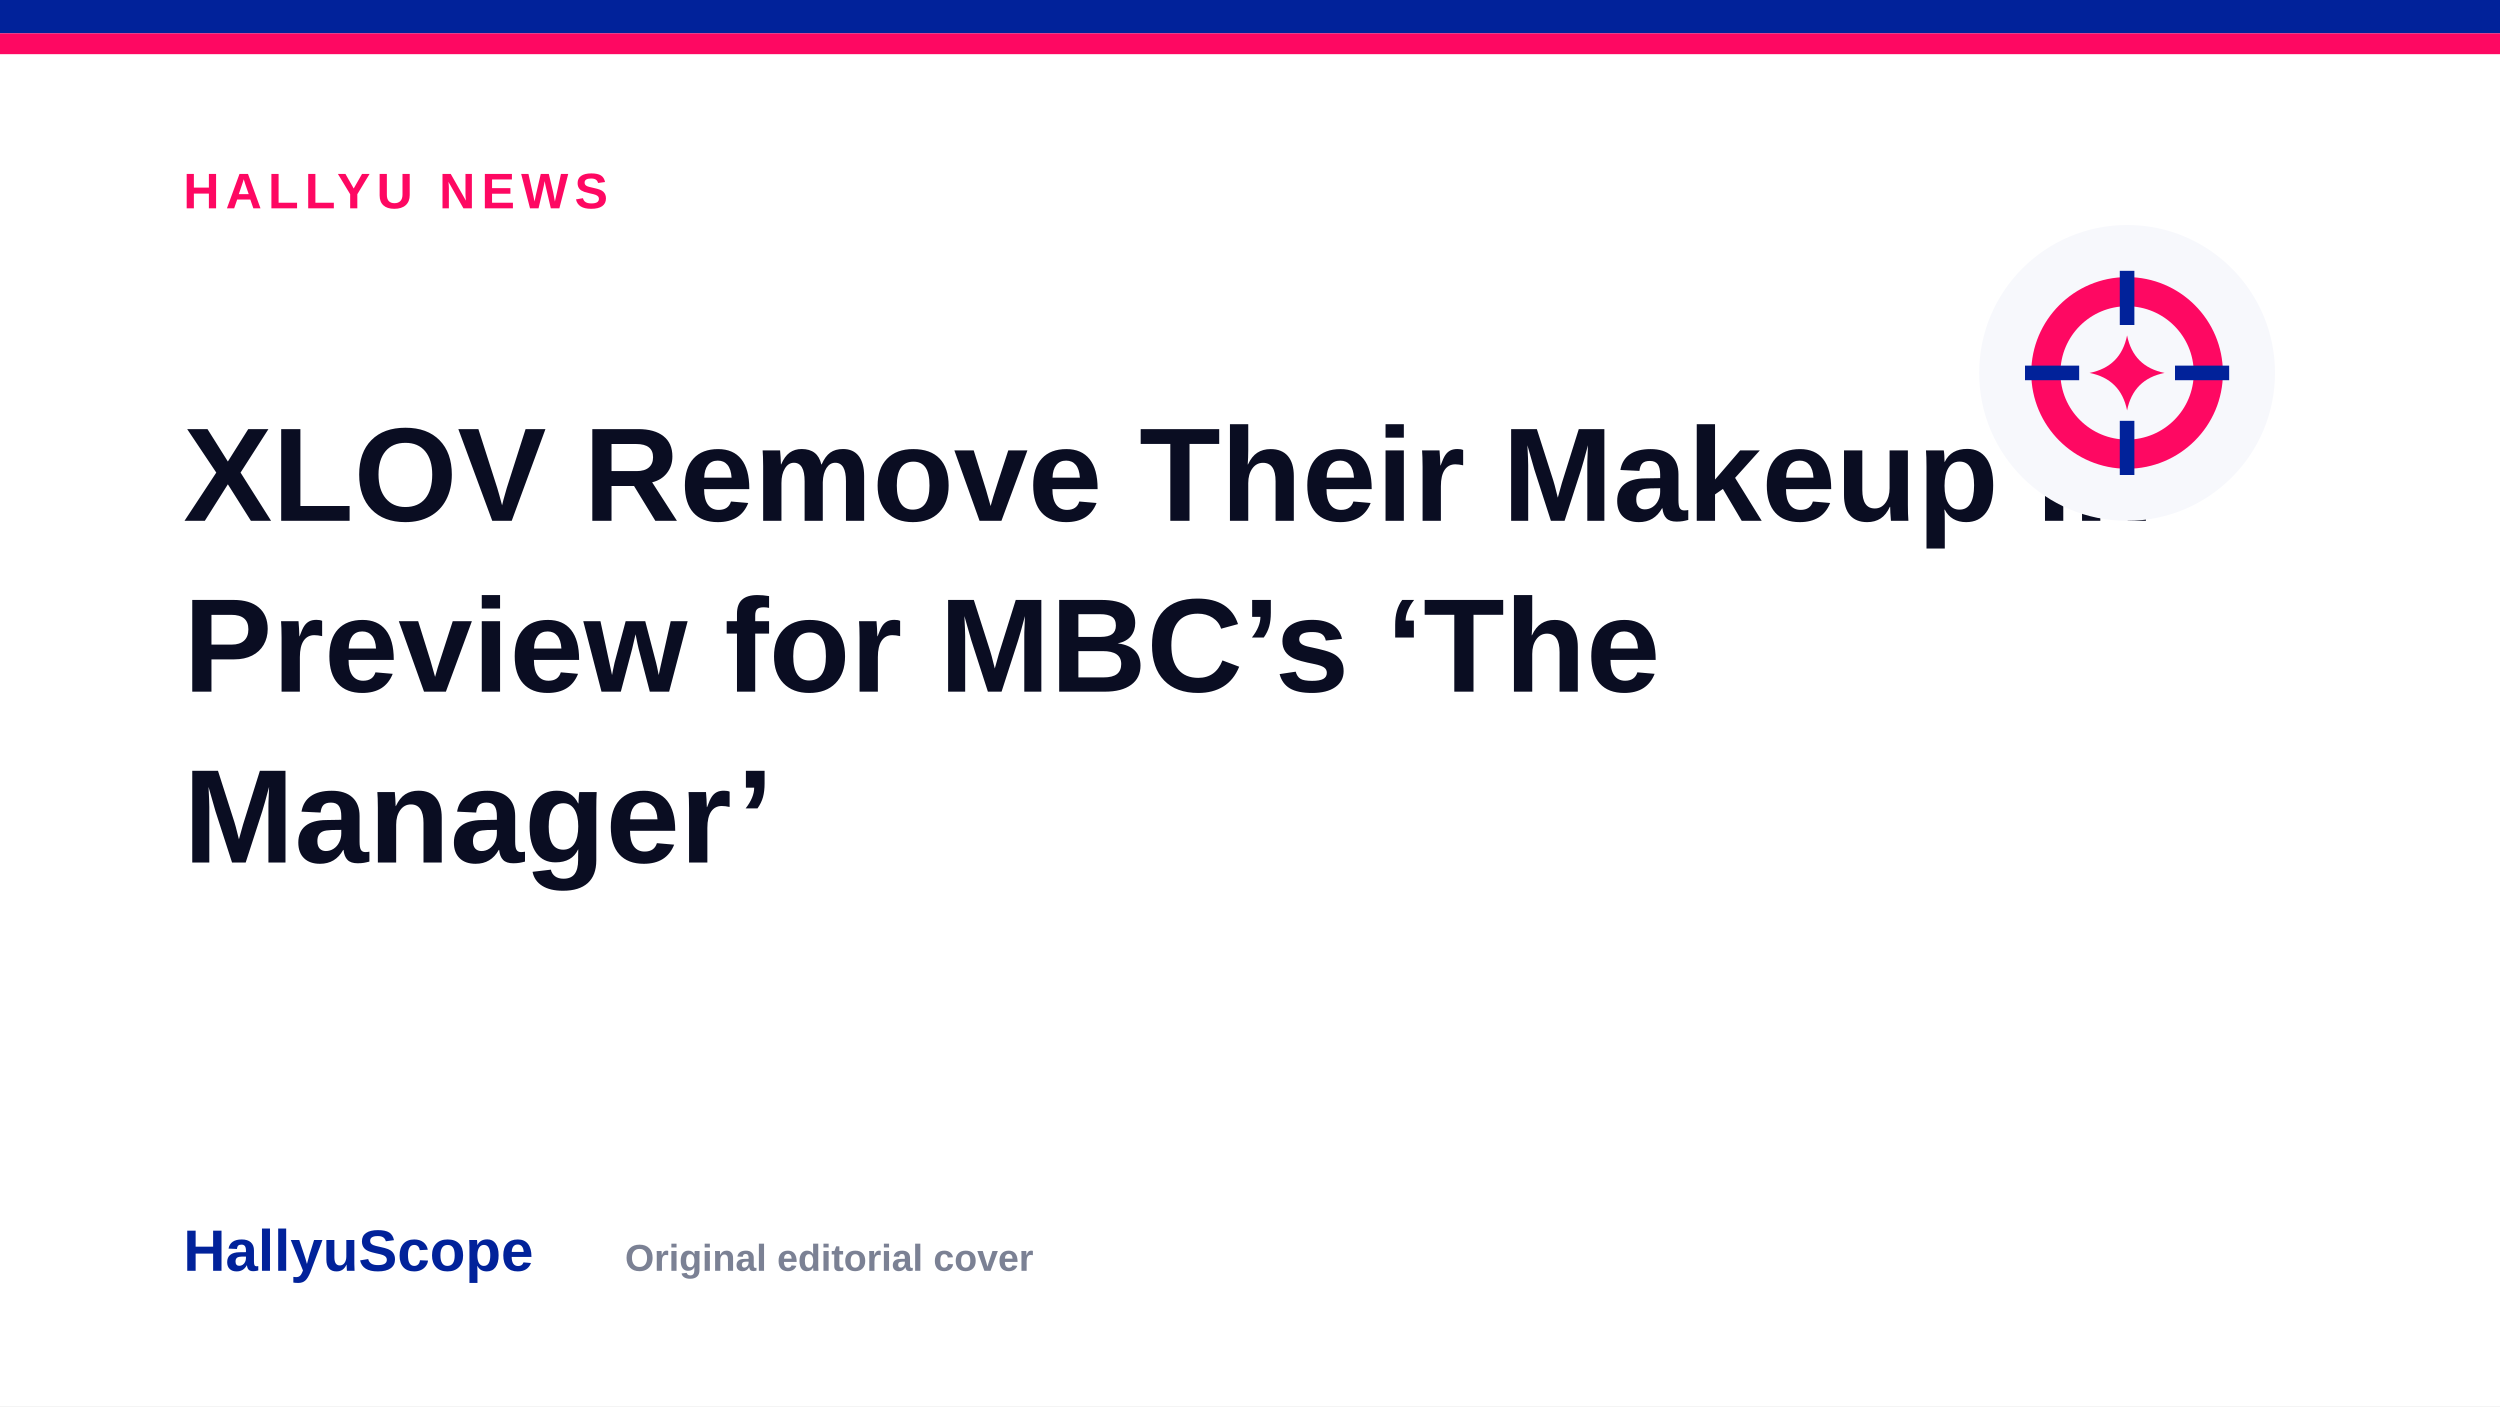
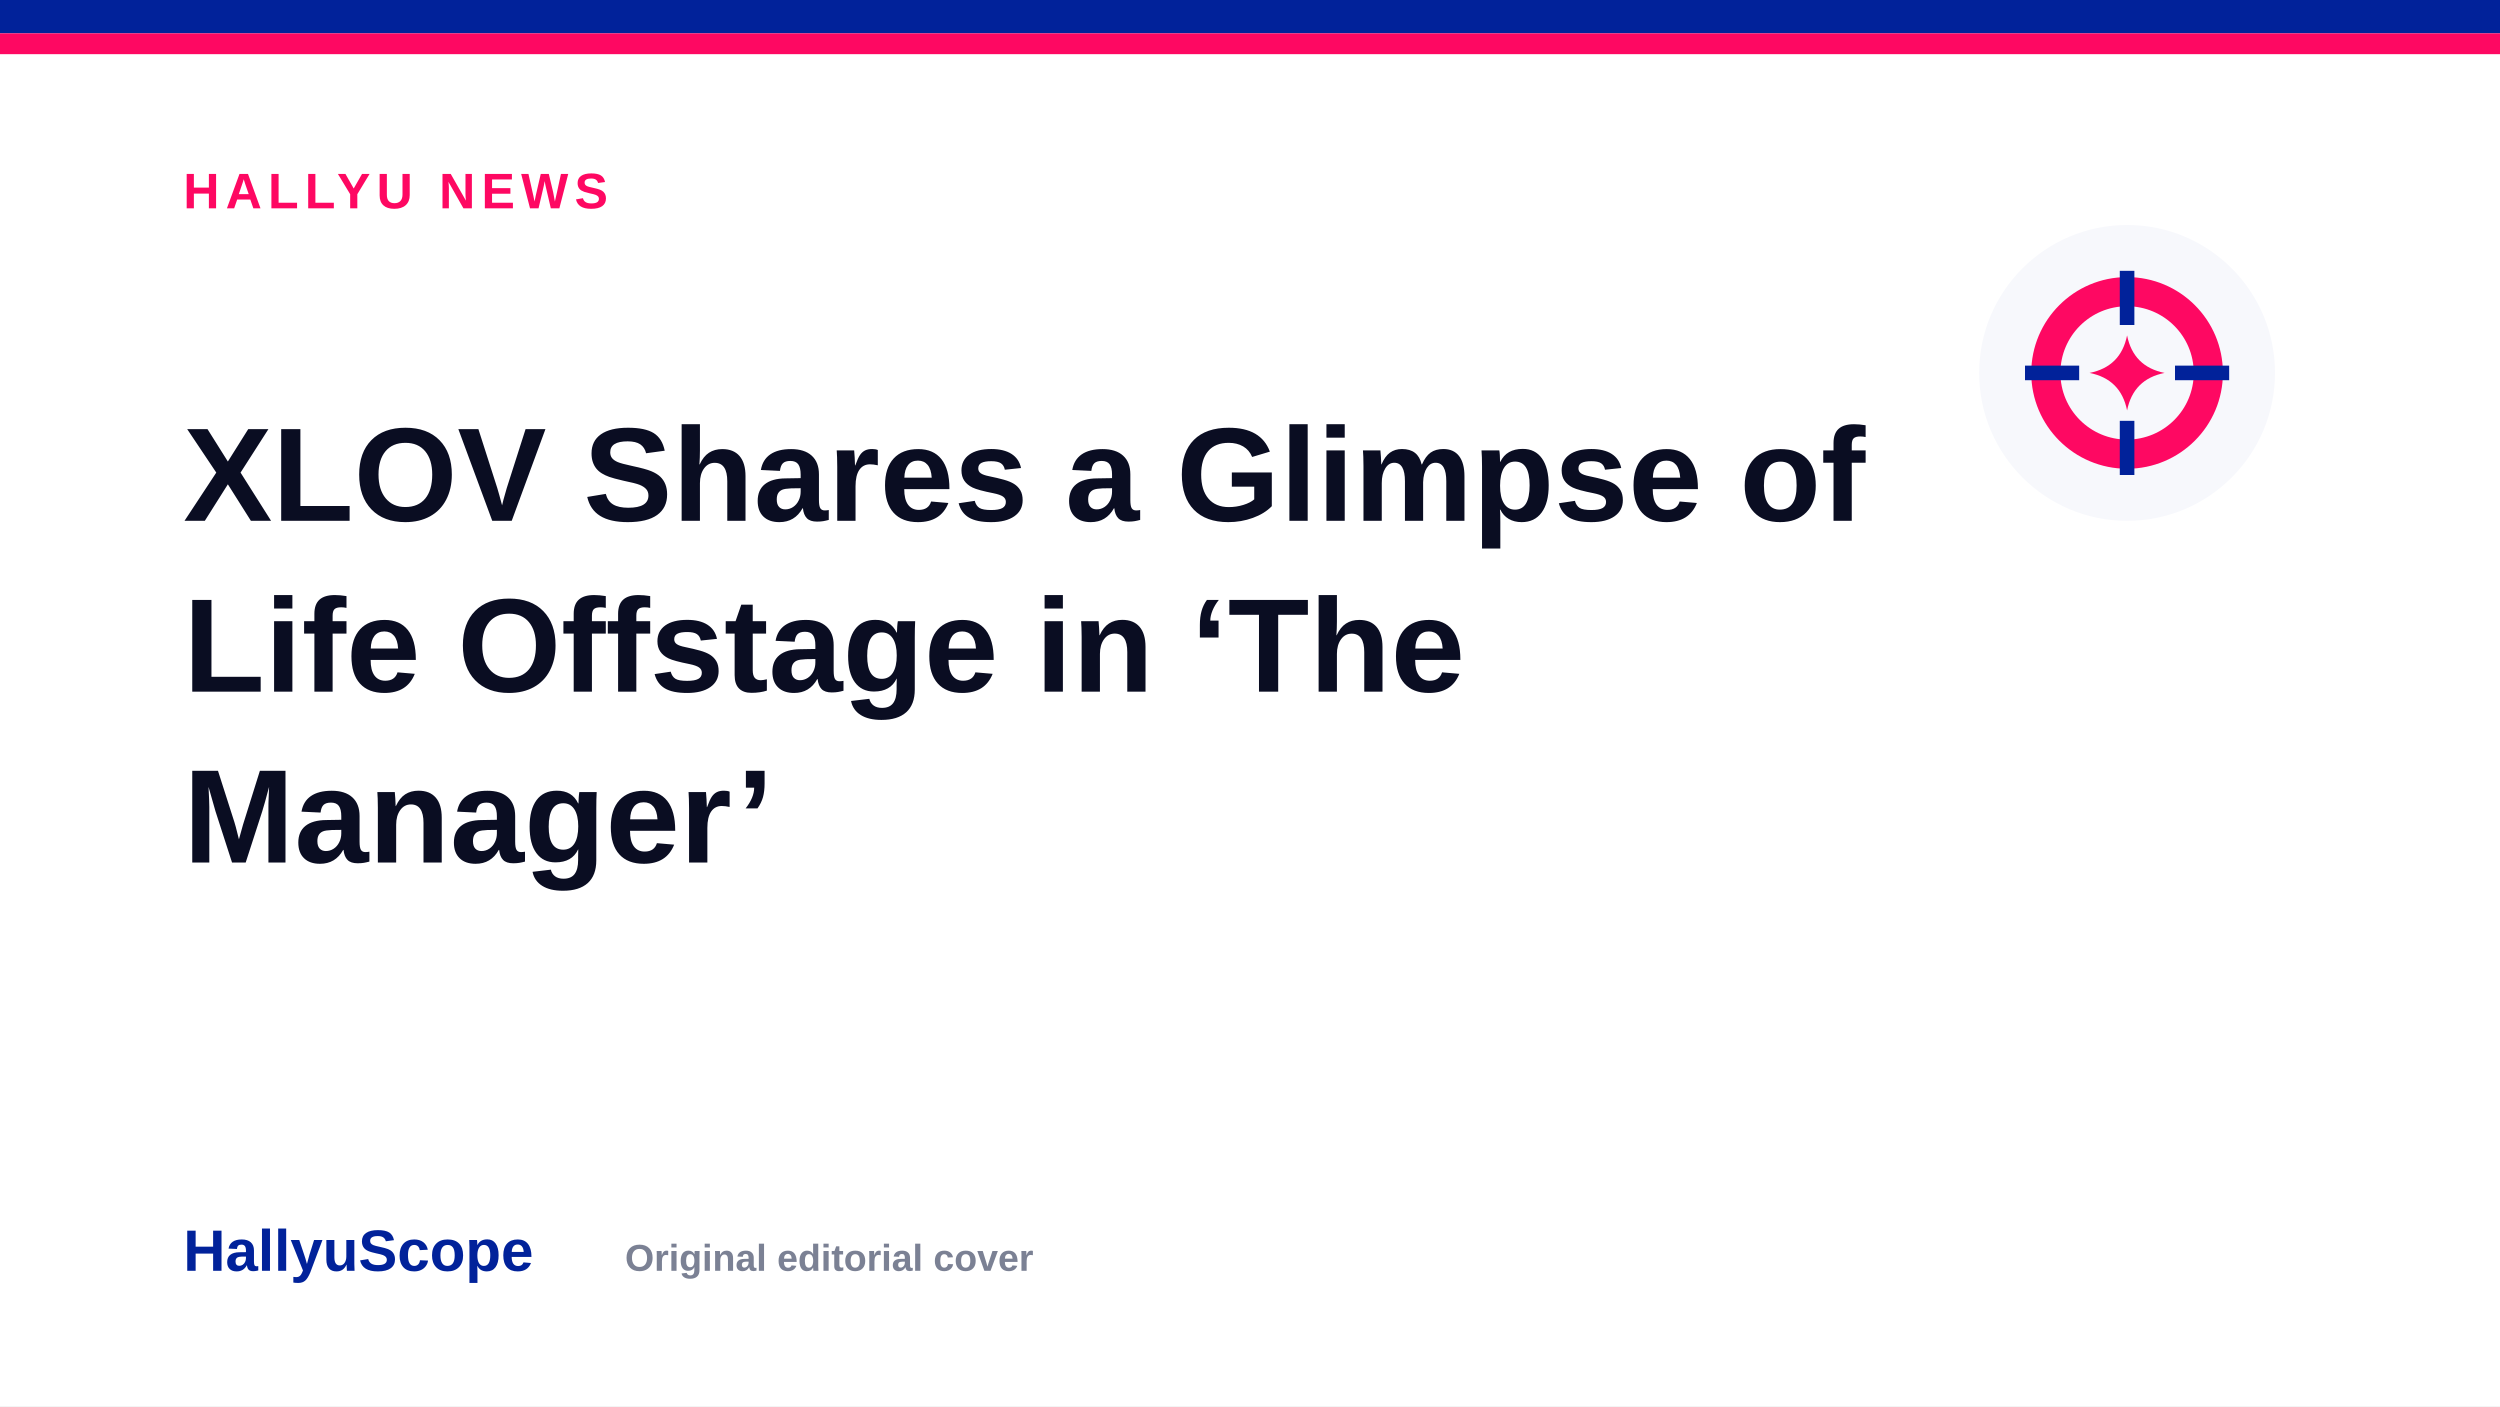
<svg xmlns="http://www.w3.org/2000/svg" width="1200" height="675" viewBox="0 0 1200 675">
  <rect width="1200" height="675" fill="#ffffff" />
  <rect x="0" y="0" width="1200" height="16" fill="#01229a" />
  <rect x="0" y="16" width="1200" height="10" fill="#fe0862" />
  <text x="88" y="100" font-family="Arial, Helvetica, sans-serif" font-size="24" font-weight="800" letter-spacing="3" fill="#fe0862">HALLYU NEWS</text>
-   <text x="88" y="250" font-family="Arial, Helvetica, sans-serif" font-size="64" font-weight="800" fill="#0a0d22">XLOV Remove Their Makeup in</text>
-   <text x="88" y="332" font-family="Arial, Helvetica, sans-serif" font-size="64" font-weight="800" fill="#0a0d22">Preview for MBC’s ‘The</text>
+   <text x="88" y="250" font-family="Arial, Helvetica, sans-serif" font-size="64" font-weight="800" fill="#0a0d22">XLOV Shares a Glimpse of</text>
+   <text x="88" y="332" font-family="Arial, Helvetica, sans-serif" font-size="64" font-weight="800" fill="#0a0d22">Life Offstage in ‘The</text>
  <text x="88" y="414" font-family="Arial, Helvetica, sans-serif" font-size="64" font-weight="800" fill="#0a0d22">Manager’</text>
  <g transform="translate(950 108)">
    <rect x="0" y="0" width="142" height="142" rx="71" fill="#f7f8fc" />
    <circle cx="71" cy="71" r="39" fill="none" stroke="#fe0862" stroke-width="14" />
    <path d="M71 22v26M71 94v26M22 71h26M94 71h26" stroke="#01229a" stroke-width="7" />
    <path d="M71 53q3 15 18 18-15 3-18 18-3-15-18-18 15-3 18-18Z" fill="#fe0862" />
  </g>
  <text x="88" y="610" font-family="Arial, Helvetica, sans-serif" font-size="28" font-weight="800" fill="#01229a">HallyuScope</text>
  <text x="300" y="610" font-family="Arial, Helvetica, sans-serif" font-size="18" font-weight="600" fill="#7b8194">Original editorial cover</text>
</svg>
